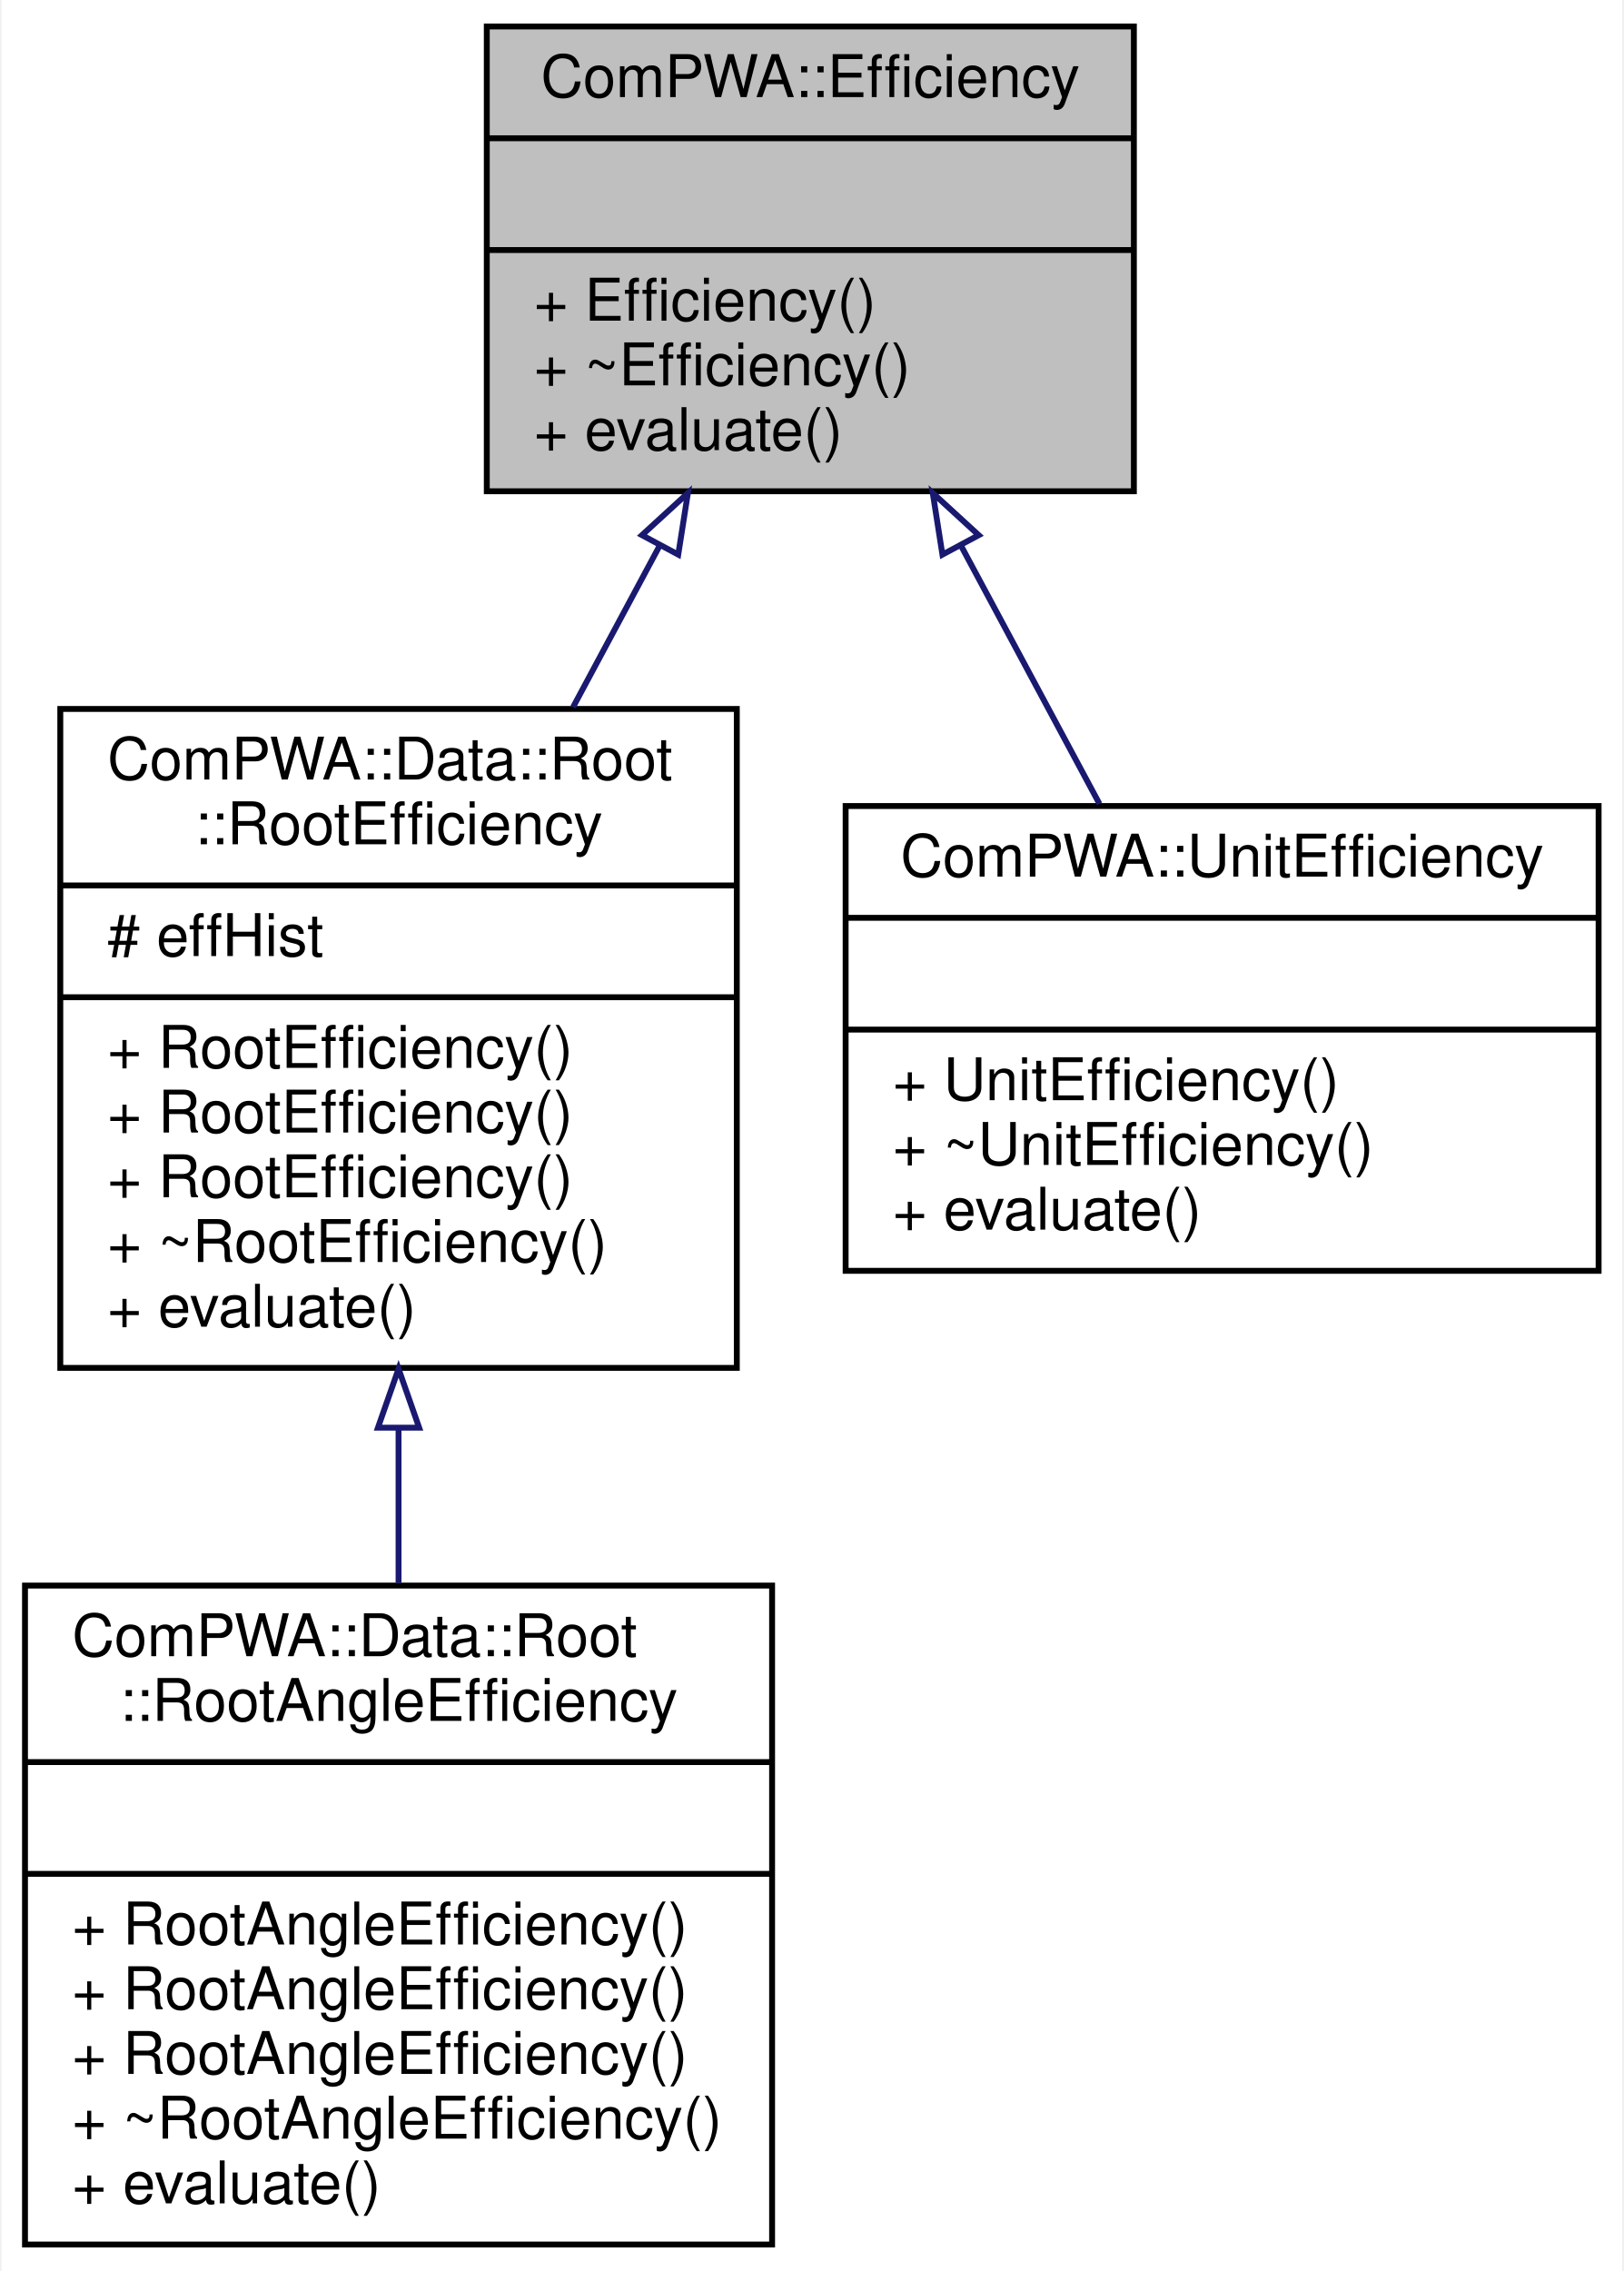
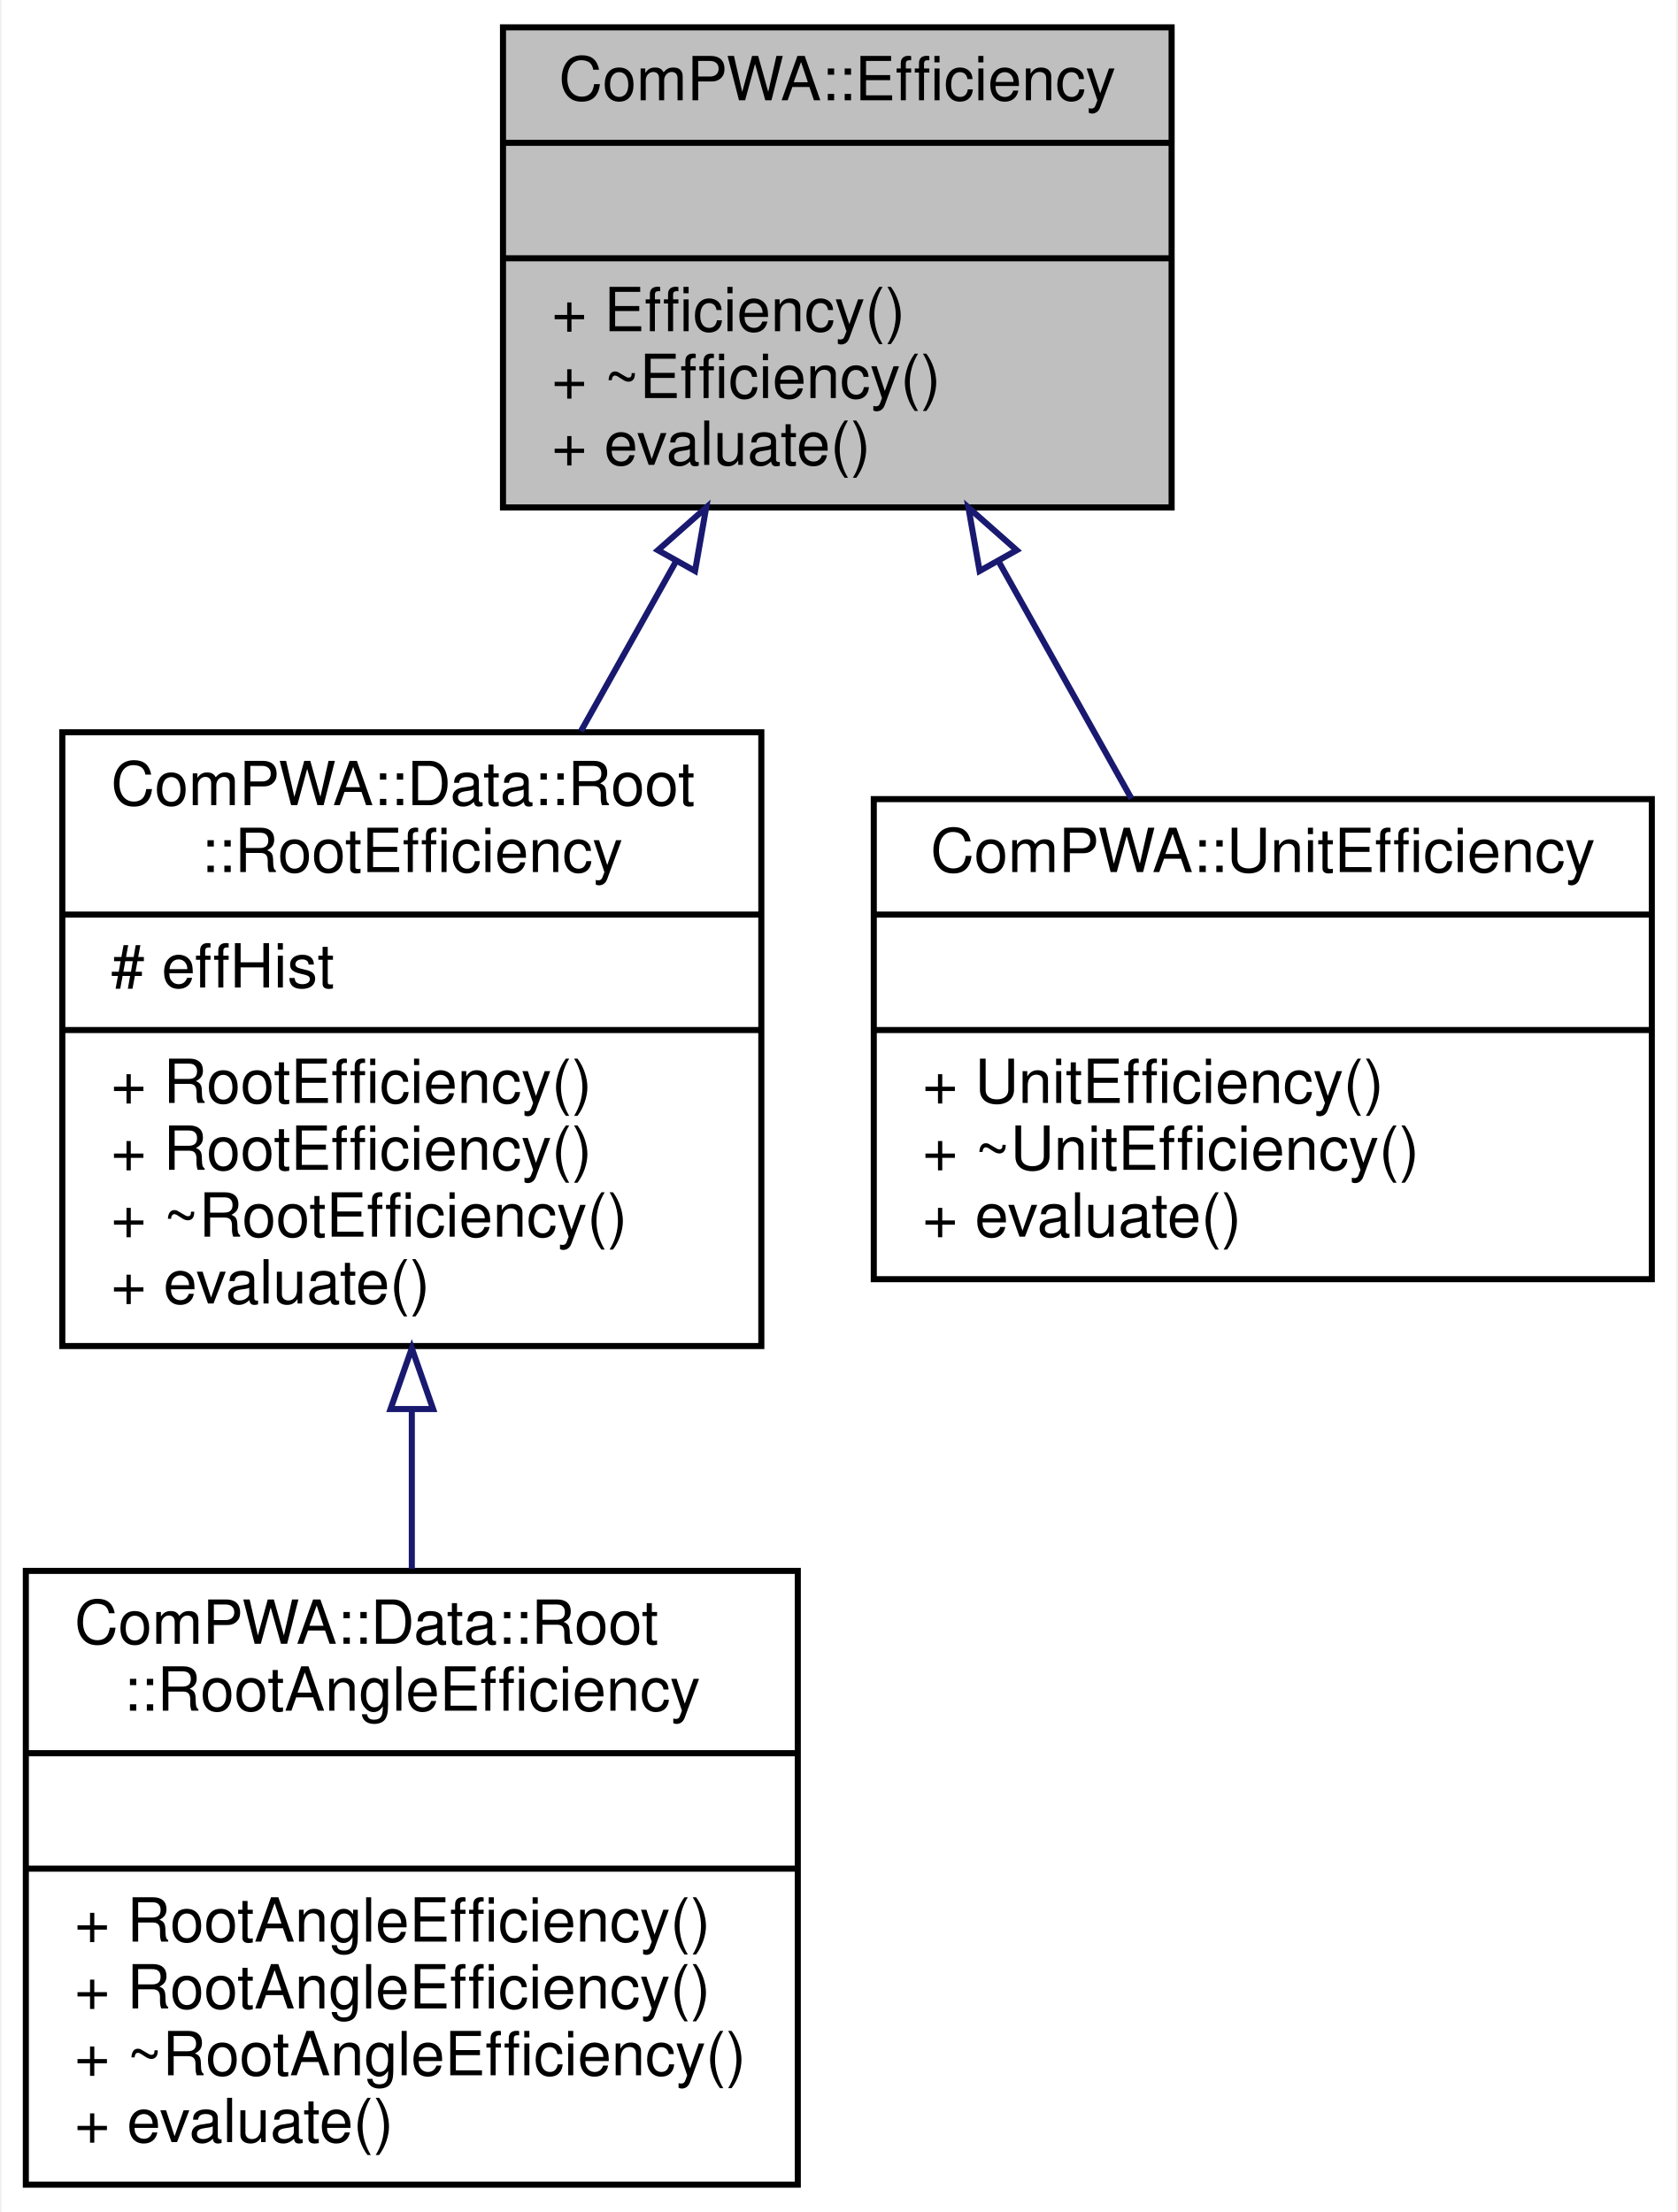
- <svg xmlns="http://www.w3.org/2000/svg" xmlns:xlink="http://www.w3.org/1999/xlink" width="276pt" height="386pt" viewBox="0.00 0.00 275.50 386.00">
-   <g id="graph0" class="graph" transform="scale(1 1) rotate(0) translate(4 382)">
-     <polygon fill="white" stroke="none" points="-4,4 -4,-382 271.5,-382 271.5,4 -4,4" />
+ <svg xmlns="http://www.w3.org/2000/svg" xmlns:xlink="http://www.w3.org/1999/xlink" width="276pt" height="364pt" viewBox="0.00 0.00 275.50 364.00">
+   <g id="graph0" class="graph" transform="scale(1 1) rotate(0) translate(4 360)">
+     <polygon fill="white" stroke="none" points="-4,4 -4,-360 271.5,-360 271.5,4 -4,4" />
    <g id="node1" class="node">
-       <polygon fill="#bfbfbf" stroke="black" points="78.5,-298.5 78.5,-377.5 188.5,-377.5 188.5,-298.5 78.5,-298.5" />
-       <text text-anchor="middle" x="133.5" y="-365.5" font-family="Helvetica,sans-Serif" font-size="10.00">ComPWA::Efficiency</text>
-       <polyline fill="none" stroke="black" points="78.5,-358.5 188.5,-358.5 " />
-       <text text-anchor="middle" x="133.5" y="-346.5" font-family="Helvetica,sans-Serif" font-size="10.00"> </text>
-       <polyline fill="none" stroke="black" points="78.5,-339.5 188.5,-339.5 " />
-       <text text-anchor="start" x="86.5" y="-327.5" font-family="Helvetica,sans-Serif" font-size="10.00">+ Efficiency()</text>
-       <text text-anchor="start" x="86.5" y="-316.5" font-family="Helvetica,sans-Serif" font-size="10.00">+ ~Efficiency()</text>
-       <text text-anchor="start" x="86.5" y="-305.5" font-family="Helvetica,sans-Serif" font-size="10.00">+ evaluate()</text>
+       <polygon fill="#bfbfbf" stroke="black" points="78.5,-276.5 78.5,-355.5 188.5,-355.5 188.5,-276.5 78.5,-276.5" />
+       <text text-anchor="middle" x="133.5" y="-343.5" font-family="Helvetica,sans-Serif" font-size="10.00">ComPWA::Efficiency</text>
+       <polyline fill="none" stroke="black" points="78.5,-336.5 188.5,-336.5 " />
+       <text text-anchor="middle" x="133.5" y="-324.5" font-family="Helvetica,sans-Serif" font-size="10.00"> </text>
+       <polyline fill="none" stroke="black" points="78.5,-317.5 188.5,-317.5 " />
+       <text text-anchor="start" x="86.5" y="-305.5" font-family="Helvetica,sans-Serif" font-size="10.00">+ Efficiency()</text>
+       <text text-anchor="start" x="86.5" y="-294.5" font-family="Helvetica,sans-Serif" font-size="10.00">+ ~Efficiency()</text>
+       <text text-anchor="start" x="86.5" y="-283.5" font-family="Helvetica,sans-Serif" font-size="10.00">+ evaluate()</text>
    </g>
    <g id="node2" class="node">
      <g id="a_node2">
        <a xlink:href="classComPWA_1_1Data_1_1Root_1_1RootEfficiency.html" target="_top" xlink:title="Efficiency provided by a histogram. ">
-           <polygon fill="white" stroke="black" points="6,-149.5 6,-261.5 121,-261.5 121,-149.5 6,-149.5" />
-           <text text-anchor="start" x="14" y="-249.5" font-family="Helvetica,sans-Serif" font-size="10.00">ComPWA::Data::Root</text>
-           <text text-anchor="middle" x="63.5" y="-238.5" font-family="Helvetica,sans-Serif" font-size="10.00">::RootEfficiency</text>
-           <polyline fill="none" stroke="black" points="6,-231.5 121,-231.5 " />
-           <text text-anchor="start" x="14" y="-219.5" font-family="Helvetica,sans-Serif" font-size="10.00"># effHist</text>
-           <polyline fill="none" stroke="black" points="6,-212.5 121,-212.5 " />
-           <text text-anchor="start" x="14" y="-200.5" font-family="Helvetica,sans-Serif" font-size="10.00">+ RootEfficiency()</text>
-           <text text-anchor="start" x="14" y="-189.5" font-family="Helvetica,sans-Serif" font-size="10.00">+ RootEfficiency()</text>
+           <polygon fill="white" stroke="black" points="6,-138.5 6,-239.5 121,-239.5 121,-138.5 6,-138.5" />
+           <text text-anchor="start" x="14" y="-227.5" font-family="Helvetica,sans-Serif" font-size="10.00">ComPWA::Data::Root</text>
+           <text text-anchor="middle" x="63.5" y="-216.5" font-family="Helvetica,sans-Serif" font-size="10.00">::RootEfficiency</text>
+           <polyline fill="none" stroke="black" points="6,-209.5 121,-209.5 " />
+           <text text-anchor="start" x="14" y="-197.5" font-family="Helvetica,sans-Serif" font-size="10.00"># effHist</text>
+           <polyline fill="none" stroke="black" points="6,-190.5 121,-190.5 " />
          <text text-anchor="start" x="14" y="-178.5" font-family="Helvetica,sans-Serif" font-size="10.00">+ RootEfficiency()</text>
-           <text text-anchor="start" x="14" y="-167.5" font-family="Helvetica,sans-Serif" font-size="10.00">+ ~RootEfficiency()</text>
-           <text text-anchor="start" x="14" y="-156.5" font-family="Helvetica,sans-Serif" font-size="10.00">+ evaluate()</text>
+           <text text-anchor="start" x="14" y="-167.5" font-family="Helvetica,sans-Serif" font-size="10.00">+ RootEfficiency()</text>
+           <text text-anchor="start" x="14" y="-156.5" font-family="Helvetica,sans-Serif" font-size="10.00">+ ~RootEfficiency()</text>
+           <text text-anchor="start" x="14" y="-145.5" font-family="Helvetica,sans-Serif" font-size="10.00">+ evaluate()</text>
        </a>
      </g>
    </g>
    <g id="edge1" class="edge">
-       <path fill="none" stroke="midnightblue" d="M107.827,-289.137C103.06,-280.251 98.045,-270.901 93.17,-261.814" />
-       <polygon fill="none" stroke="midnightblue" points="104.876,-291.041 112.687,-298.199 111.045,-287.732 104.876,-291.041" />
+       <path fill="none" stroke="midnightblue" d="M106.926,-267.547C101.824,-258.436 96.468,-248.871 91.327,-239.691" />
+       <polygon fill="none" stroke="midnightblue" points="103.987,-269.461 111.927,-276.476 110.094,-266.041 103.987,-269.461" />
    </g>
    <g id="node4" class="node">
      <g id="a_node4">
        <a xlink:href="classComPWA_1_1UnitEfficiency.html" target="_top" xlink:title="Efficiency object with unit efficiency all over the phase space. ">
-           <polygon fill="white" stroke="black" points="139.5,-166 139.5,-245 267.5,-245 267.5,-166 139.5,-166" />
-           <text text-anchor="middle" x="203.5" y="-233" font-family="Helvetica,sans-Serif" font-size="10.00">ComPWA::UnitEfficiency</text>
-           <polyline fill="none" stroke="black" points="139.5,-226 267.5,-226 " />
-           <text text-anchor="middle" x="203.5" y="-214" font-family="Helvetica,sans-Serif" font-size="10.00"> </text>
-           <polyline fill="none" stroke="black" points="139.5,-207 267.5,-207 " />
-           <text text-anchor="start" x="147.5" y="-195" font-family="Helvetica,sans-Serif" font-size="10.00">+ UnitEfficiency()</text>
-           <text text-anchor="start" x="147.5" y="-184" font-family="Helvetica,sans-Serif" font-size="10.00">+ ~UnitEfficiency()</text>
-           <text text-anchor="start" x="147.5" y="-173" font-family="Helvetica,sans-Serif" font-size="10.00">+ evaluate()</text>
+           <polygon fill="white" stroke="black" points="139.5,-149.5 139.5,-228.5 267.5,-228.5 267.5,-149.5 139.5,-149.5" />
+           <text text-anchor="middle" x="203.5" y="-216.5" font-family="Helvetica,sans-Serif" font-size="10.00">ComPWA::UnitEfficiency</text>
+           <polyline fill="none" stroke="black" points="139.5,-209.5 267.5,-209.5 " />
+           <text text-anchor="middle" x="203.5" y="-197.5" font-family="Helvetica,sans-Serif" font-size="10.00"> </text>
+           <polyline fill="none" stroke="black" points="139.5,-190.5 267.5,-190.5 " />
+           <text text-anchor="start" x="147.5" y="-178.5" font-family="Helvetica,sans-Serif" font-size="10.00">+ UnitEfficiency()</text>
+           <text text-anchor="start" x="147.5" y="-167.5" font-family="Helvetica,sans-Serif" font-size="10.00">+ ~UnitEfficiency()</text>
+           <text text-anchor="start" x="147.5" y="-156.5" font-family="Helvetica,sans-Serif" font-size="10.00">+ evaluate()</text>
        </a>
      </g>
    </g>
    <g id="edge3" class="edge">
-       <path fill="none" stroke="midnightblue" d="M159.043,-289.381C166.803,-274.914 175.234,-259.196 182.647,-245.377" />
-       <polygon fill="none" stroke="midnightblue" points="155.955,-287.732 154.313,-298.199 162.124,-291.041 155.955,-287.732" />
+       <path fill="none" stroke="midnightblue" d="M159.979,-267.716C167.208,-254.806 174.954,-240.975 181.877,-228.612" />
+       <polygon fill="none" stroke="midnightblue" points="156.906,-266.041 155.073,-276.476 163.013,-269.461 156.906,-266.041" />
    </g>
    <g id="node3" class="node">
      <g id="a_node3">
        <a xlink:href="classComPWA_1_1Data_1_1Root_1_1RootAngleEfficiency.html" target="_top" xlink:title="Uses also TEfficiency object, but the variables are one invariant mass and the corresponding helicity...">
-           <polygon fill="white" stroke="black" points="0,-0.5 0,-112.5 127,-112.5 127,-0.5 0,-0.5" />
-           <text text-anchor="start" x="8" y="-100.5" font-family="Helvetica,sans-Serif" font-size="10.00">ComPWA::Data::Root</text>
-           <text text-anchor="middle" x="63.5" y="-89.5" font-family="Helvetica,sans-Serif" font-size="10.00">::RootAngleEfficiency</text>
-           <polyline fill="none" stroke="black" points="0,-82.5 127,-82.5 " />
-           <text text-anchor="middle" x="63.5" y="-70.5" font-family="Helvetica,sans-Serif" font-size="10.00"> </text>
-           <polyline fill="none" stroke="black" points="0,-63.5 127,-63.5 " />
-           <text text-anchor="start" x="8" y="-51.5" font-family="Helvetica,sans-Serif" font-size="10.00">+ RootAngleEfficiency()</text>
+           <polygon fill="white" stroke="black" points="0,-0.5 0,-101.5 127,-101.5 127,-0.5 0,-0.5" />
+           <text text-anchor="start" x="8" y="-89.5" font-family="Helvetica,sans-Serif" font-size="10.00">ComPWA::Data::Root</text>
+           <text text-anchor="middle" x="63.5" y="-78.5" font-family="Helvetica,sans-Serif" font-size="10.00">::RootAngleEfficiency</text>
+           <polyline fill="none" stroke="black" points="0,-71.5 127,-71.5 " />
+           <text text-anchor="middle" x="63.5" y="-59.5" font-family="Helvetica,sans-Serif" font-size="10.00"> </text>
+           <polyline fill="none" stroke="black" points="0,-52.5 127,-52.5 " />
          <text text-anchor="start" x="8" y="-40.5" font-family="Helvetica,sans-Serif" font-size="10.00">+ RootAngleEfficiency()</text>
          <text text-anchor="start" x="8" y="-29.5" font-family="Helvetica,sans-Serif" font-size="10.00">+ RootAngleEfficiency()</text>
          <text text-anchor="start" x="8" y="-18.5" font-family="Helvetica,sans-Serif" font-size="10.00">+ ~RootAngleEfficiency()</text>
          <text text-anchor="start" x="8" y="-7.5" font-family="Helvetica,sans-Serif" font-size="10.00">+ evaluate()</text>
        </a>
      </g>
    </g>
    <g id="edge2" class="edge">
-       <path fill="none" stroke="midnightblue" d="M63.5,-139.176C63.5,-130.427 63.5,-121.522 63.5,-112.965" />
-       <polygon fill="none" stroke="midnightblue" points="60,-139.344 63.5,-149.344 67,-139.344 60,-139.344" />
+       <path fill="none" stroke="midnightblue" d="M63.5,-128C63.5,-119.271 63.5,-110.363 63.5,-101.863" />
+       <polygon fill="none" stroke="midnightblue" points="60,-128.131 63.5,-138.131 67,-128.131 60,-128.131" />
    </g>
  </g>
</svg>
